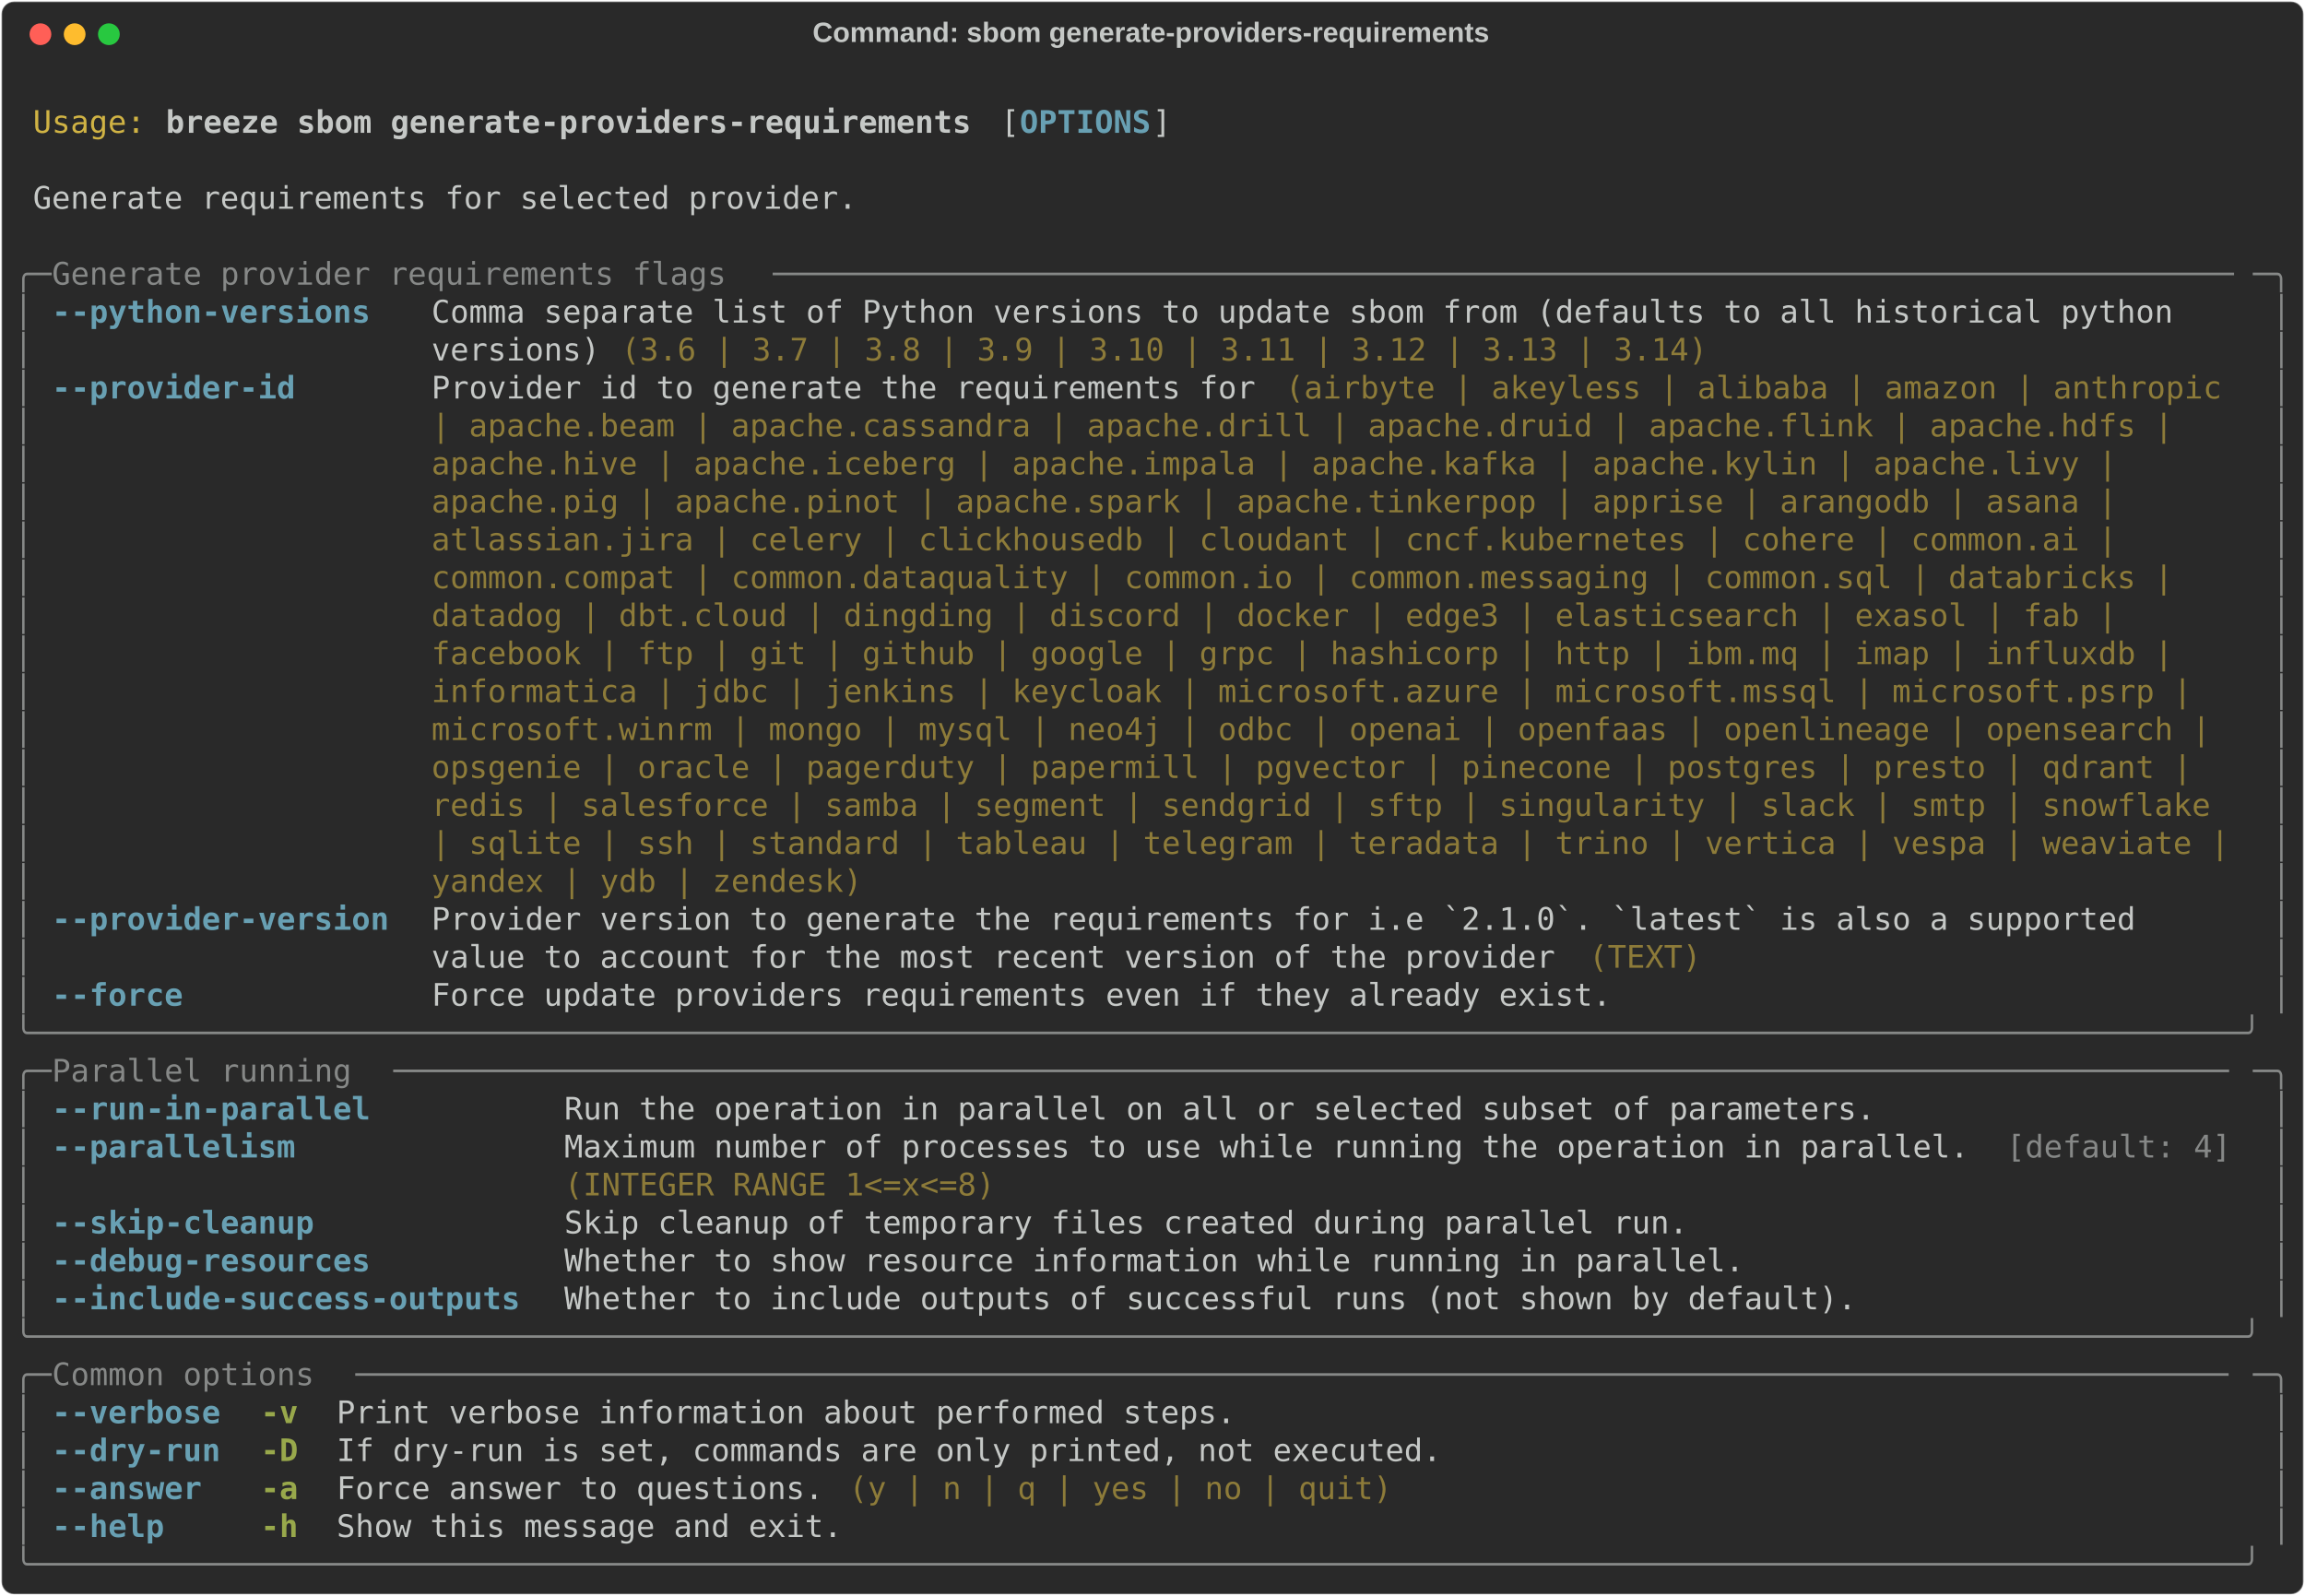
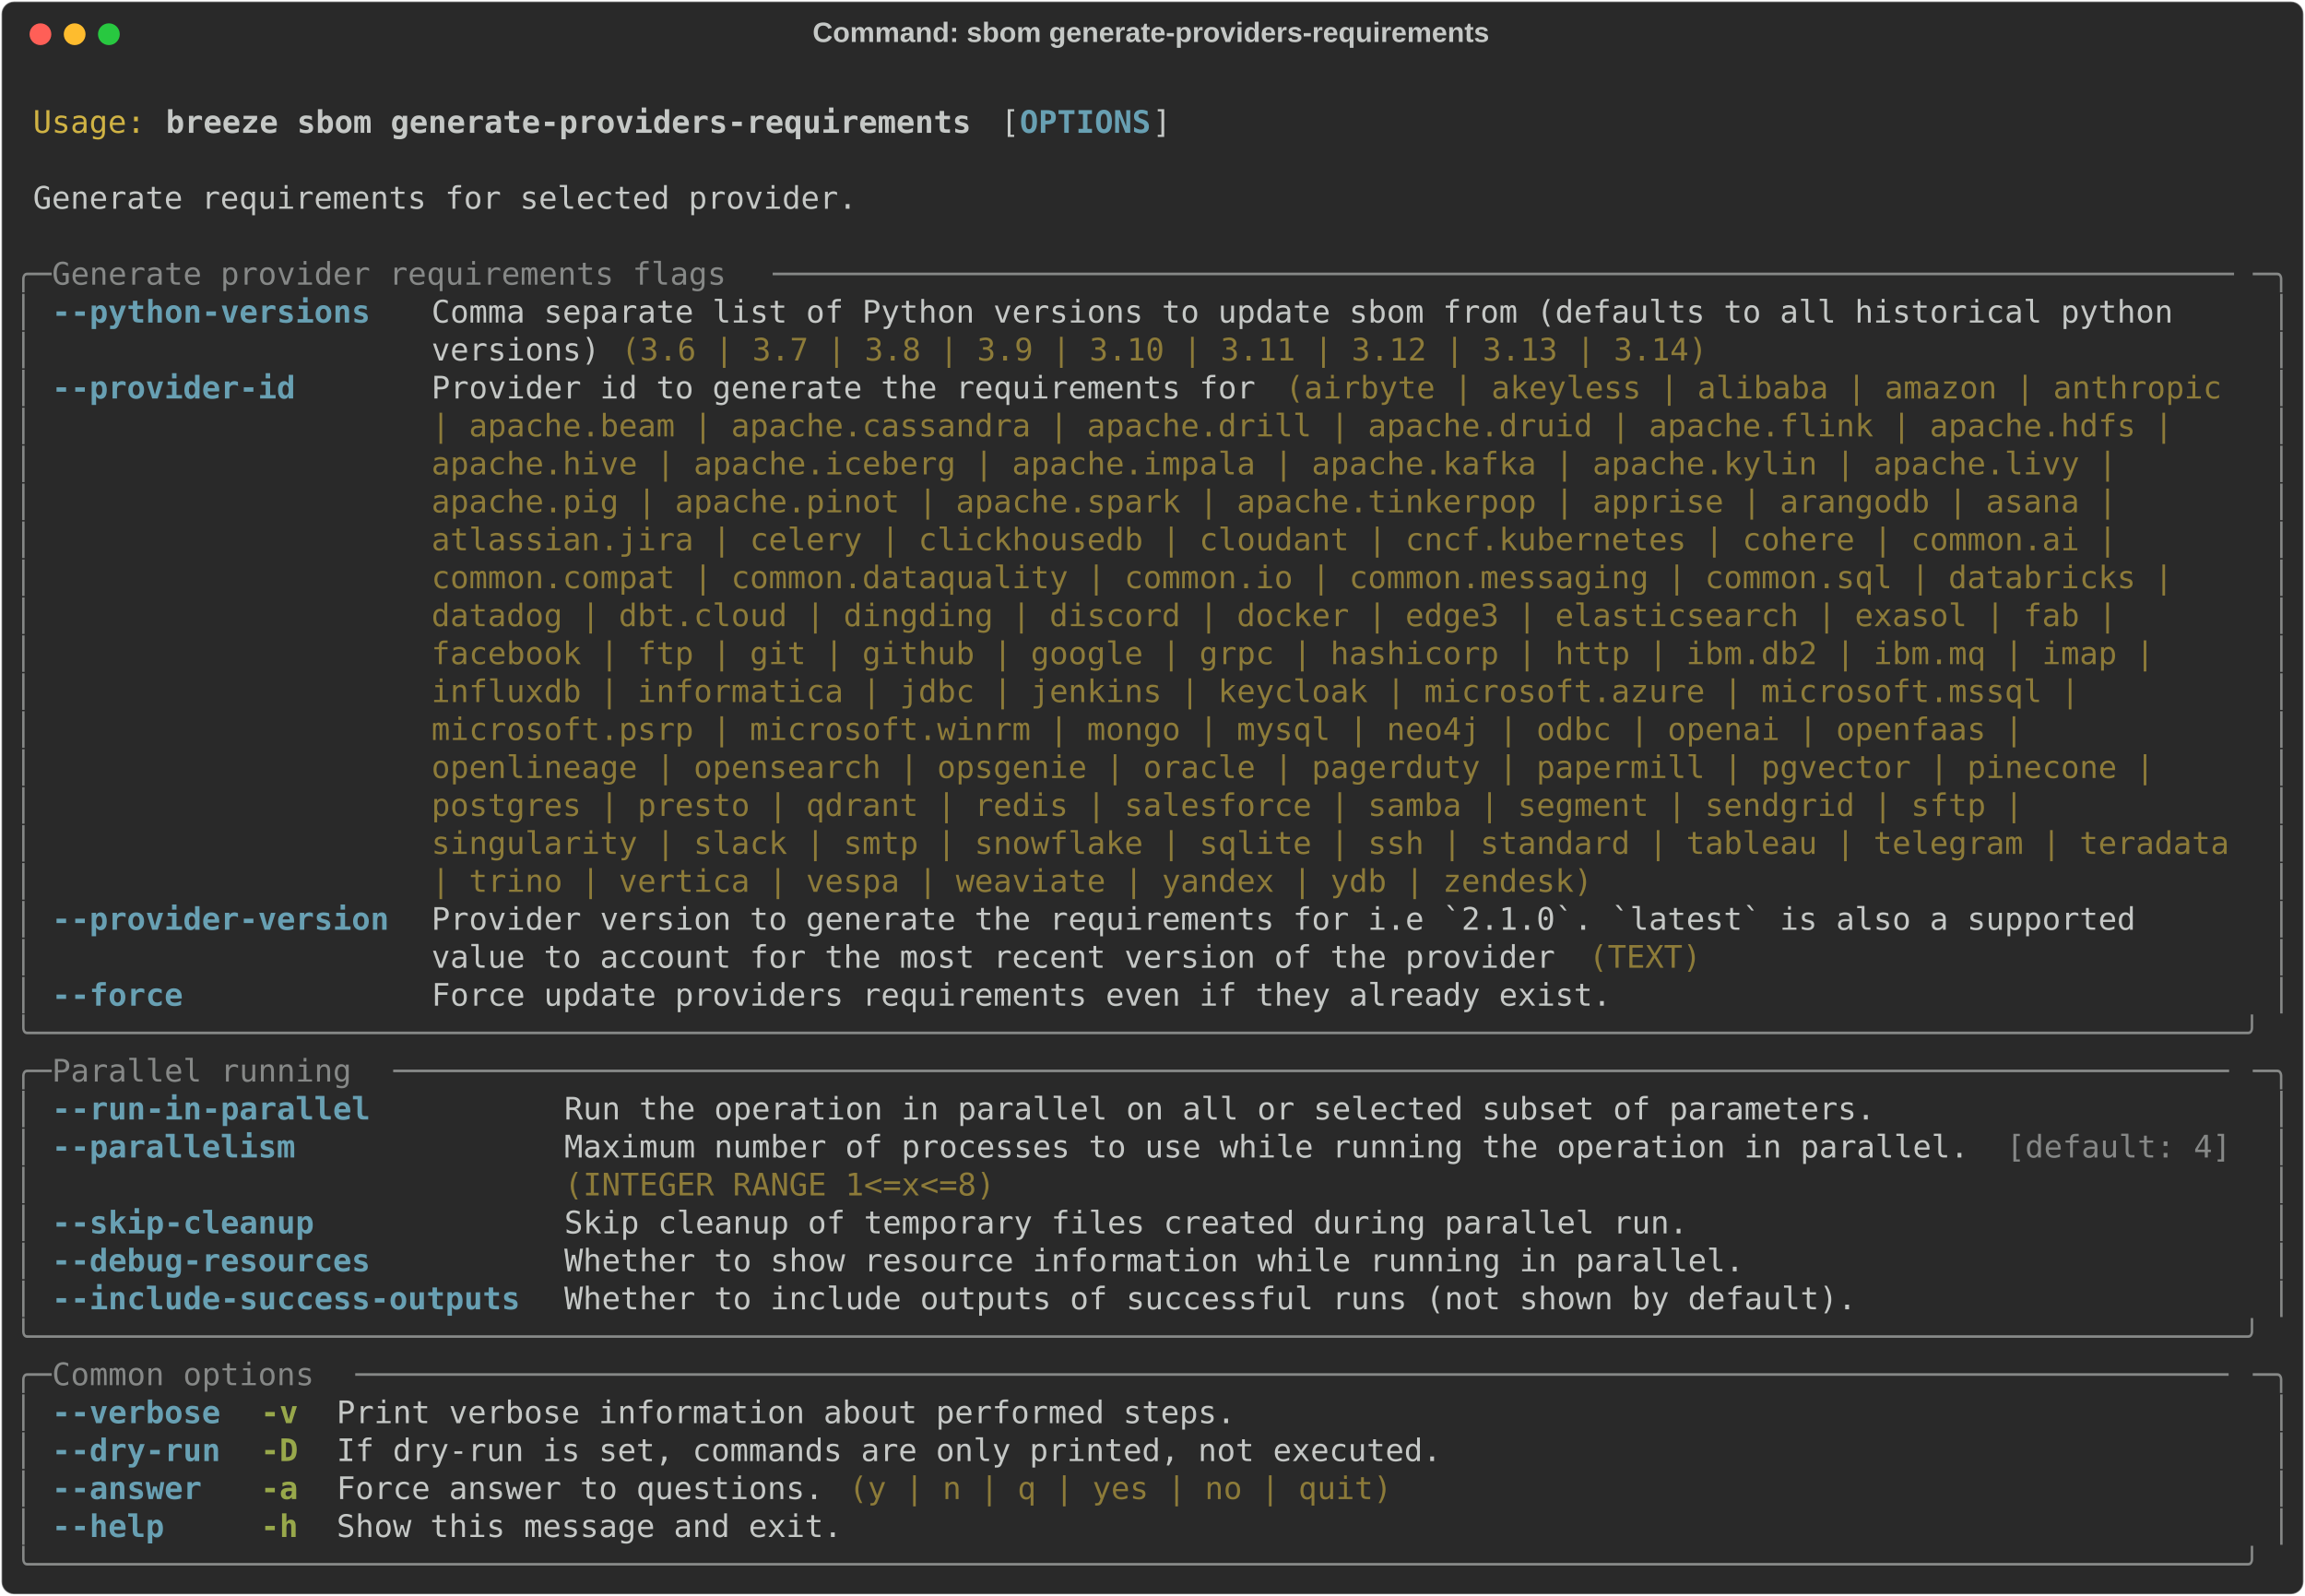
<svg xmlns="http://www.w3.org/2000/svg" class="rich-terminal" viewBox="0 0 1482 1026.0">
  <style>

    @font-face {
        font-family: "Fira Code";
        src: local("FiraCode-Regular"),
                url("https://cdnjs.cloudflare.com/ajax/libs/firacode/6.2.0/woff2/FiraCode-Regular.woff2") format("woff2"),
                url("https://cdnjs.cloudflare.com/ajax/libs/firacode/6.2.0/woff/FiraCode-Regular.woff") format("woff");
        font-style: normal;
        font-weight: 400;
    }
    @font-face {
        font-family: "Fira Code";
        src: local("FiraCode-Bold"),
                url("https://cdnjs.cloudflare.com/ajax/libs/firacode/6.2.0/woff2/FiraCode-Bold.woff2") format("woff2"),
                url("https://cdnjs.cloudflare.com/ajax/libs/firacode/6.2.0/woff/FiraCode-Bold.woff") format("woff");
        font-style: bold;
        font-weight: 700;
    }

    .breeze-sbom-generate-providers-requirements-matrix {
        font-family: Fira Code, monospace;
        font-size: 20px;
        line-height: 24.4px;
        font-variant-east-asian: full-width;
    }

    .breeze-sbom-generate-providers-requirements-title {
        font-size: 18px;
        font-weight: bold;
        font-family: arial;
    }

    .breeze-sbom-generate-providers-requirements-r1 { fill: #c5c8c6 }
.breeze-sbom-generate-providers-requirements-r2 { fill: #d0b344 }
.breeze-sbom-generate-providers-requirements-r3 { fill: #c5c8c6;font-weight: bold }
.breeze-sbom-generate-providers-requirements-r4 { fill: #68a0b3;font-weight: bold }
.breeze-sbom-generate-providers-requirements-r5 { fill: #868887 }
.breeze-sbom-generate-providers-requirements-r6 { fill: #8d7b39 }
.breeze-sbom-generate-providers-requirements-r7 { fill: #98a84b;font-weight: bold }
    </style>
  <defs>
    <clipPath id="breeze-sbom-generate-providers-requirements-clip-terminal">
      <rect x="0" y="0" width="1463.0" height="975.0" />
    </clipPath>
    <clipPath id="breeze-sbom-generate-providers-requirements-line-0">
      <rect x="0" y="1.5" width="1464" height="24.65" />
    </clipPath>
    <clipPath id="breeze-sbom-generate-providers-requirements-line-1">
      <rect x="0" y="25.9" width="1464" height="24.65" />
    </clipPath>
    <clipPath id="breeze-sbom-generate-providers-requirements-line-2">
      <rect x="0" y="50.3" width="1464" height="24.65" />
    </clipPath>
    <clipPath id="breeze-sbom-generate-providers-requirements-line-3">
      <rect x="0" y="74.7" width="1464" height="24.65" />
    </clipPath>
    <clipPath id="breeze-sbom-generate-providers-requirements-line-4">
      <rect x="0" y="99.1" width="1464" height="24.65" />
    </clipPath>
    <clipPath id="breeze-sbom-generate-providers-requirements-line-5">
      <rect x="0" y="123.5" width="1464" height="24.65" />
    </clipPath>
    <clipPath id="breeze-sbom-generate-providers-requirements-line-6">
      <rect x="0" y="147.9" width="1464" height="24.65" />
    </clipPath>
    <clipPath id="breeze-sbom-generate-providers-requirements-line-7">
      <rect x="0" y="172.3" width="1464" height="24.65" />
    </clipPath>
    <clipPath id="breeze-sbom-generate-providers-requirements-line-8">
      <rect x="0" y="196.7" width="1464" height="24.65" />
    </clipPath>
    <clipPath id="breeze-sbom-generate-providers-requirements-line-9">
      <rect x="0" y="221.1" width="1464" height="24.65" />
    </clipPath>
    <clipPath id="breeze-sbom-generate-providers-requirements-line-10">
      <rect x="0" y="245.5" width="1464" height="24.65" />
    </clipPath>
    <clipPath id="breeze-sbom-generate-providers-requirements-line-11">
      <rect x="0" y="269.9" width="1464" height="24.65" />
    </clipPath>
    <clipPath id="breeze-sbom-generate-providers-requirements-line-12">
      <rect x="0" y="294.3" width="1464" height="24.65" />
    </clipPath>
    <clipPath id="breeze-sbom-generate-providers-requirements-line-13">
      <rect x="0" y="318.7" width="1464" height="24.65" />
    </clipPath>
    <clipPath id="breeze-sbom-generate-providers-requirements-line-14">
      <rect x="0" y="343.1" width="1464" height="24.65" />
    </clipPath>
    <clipPath id="breeze-sbom-generate-providers-requirements-line-15">
      <rect x="0" y="367.5" width="1464" height="24.65" />
    </clipPath>
    <clipPath id="breeze-sbom-generate-providers-requirements-line-16">
      <rect x="0" y="391.9" width="1464" height="24.65" />
    </clipPath>
    <clipPath id="breeze-sbom-generate-providers-requirements-line-17">
      <rect x="0" y="416.3" width="1464" height="24.65" />
    </clipPath>
    <clipPath id="breeze-sbom-generate-providers-requirements-line-18">
      <rect x="0" y="440.7" width="1464" height="24.65" />
    </clipPath>
    <clipPath id="breeze-sbom-generate-providers-requirements-line-19">
      <rect x="0" y="465.1" width="1464" height="24.65" />
    </clipPath>
    <clipPath id="breeze-sbom-generate-providers-requirements-line-20">
      <rect x="0" y="489.5" width="1464" height="24.65" />
    </clipPath>
    <clipPath id="breeze-sbom-generate-providers-requirements-line-21">
      <rect x="0" y="513.9" width="1464" height="24.65" />
    </clipPath>
    <clipPath id="breeze-sbom-generate-providers-requirements-line-22">
      <rect x="0" y="538.3" width="1464" height="24.65" />
    </clipPath>
    <clipPath id="breeze-sbom-generate-providers-requirements-line-23">
      <rect x="0" y="562.7" width="1464" height="24.65" />
    </clipPath>
    <clipPath id="breeze-sbom-generate-providers-requirements-line-24">
      <rect x="0" y="587.1" width="1464" height="24.65" />
    </clipPath>
    <clipPath id="breeze-sbom-generate-providers-requirements-line-25">
      <rect x="0" y="611.5" width="1464" height="24.65" />
    </clipPath>
    <clipPath id="breeze-sbom-generate-providers-requirements-line-26">
      <rect x="0" y="635.9" width="1464" height="24.65" />
    </clipPath>
    <clipPath id="breeze-sbom-generate-providers-requirements-line-27">
      <rect x="0" y="660.3" width="1464" height="24.65" />
    </clipPath>
    <clipPath id="breeze-sbom-generate-providers-requirements-line-28">
      <rect x="0" y="684.7" width="1464" height="24.65" />
    </clipPath>
    <clipPath id="breeze-sbom-generate-providers-requirements-line-29">
      <rect x="0" y="709.1" width="1464" height="24.65" />
    </clipPath>
    <clipPath id="breeze-sbom-generate-providers-requirements-line-30">
      <rect x="0" y="733.5" width="1464" height="24.65" />
    </clipPath>
    <clipPath id="breeze-sbom-generate-providers-requirements-line-31">
      <rect x="0" y="757.9" width="1464" height="24.65" />
    </clipPath>
    <clipPath id="breeze-sbom-generate-providers-requirements-line-32">
      <rect x="0" y="782.3" width="1464" height="24.65" />
    </clipPath>
    <clipPath id="breeze-sbom-generate-providers-requirements-line-33">
      <rect x="0" y="806.7" width="1464" height="24.65" />
    </clipPath>
    <clipPath id="breeze-sbom-generate-providers-requirements-line-34">
      <rect x="0" y="831.1" width="1464" height="24.65" />
    </clipPath>
    <clipPath id="breeze-sbom-generate-providers-requirements-line-35">
      <rect x="0" y="855.5" width="1464" height="24.65" />
    </clipPath>
    <clipPath id="breeze-sbom-generate-providers-requirements-line-36">
      <rect x="0" y="879.9" width="1464" height="24.65" />
    </clipPath>
    <clipPath id="breeze-sbom-generate-providers-requirements-line-37">
      <rect x="0" y="904.3" width="1464" height="24.65" />
    </clipPath>
    <clipPath id="breeze-sbom-generate-providers-requirements-line-38">
      <rect x="0" y="928.7" width="1464" height="24.65" />
    </clipPath>
  </defs>
  <rect fill="#292929" stroke="rgba(255,255,255,0.35)" stroke-width="1" x="1" y="1" width="1480" height="1024" rx="8" />
  <text class="breeze-sbom-generate-providers-requirements-title" fill="#c5c8c6" text-anchor="middle" x="740" y="27">Command: sbom generate-providers-requirements</text>
  <g transform="translate(26,22)">
    <circle cx="0" cy="0" r="7" fill="#ff5f57" />
    <circle cx="22" cy="0" r="7" fill="#febc2e" />
    <circle cx="44" cy="0" r="7" fill="#28c840" />
  </g>
  <g transform="translate(9, 41)" clip-path="url(#breeze-sbom-generate-providers-requirements-clip-terminal)">
    <g class="breeze-sbom-generate-providers-requirements-matrix">
      <text class="breeze-sbom-generate-providers-requirements-r1" x="1464" y="20" textLength="12.2" clip-path="url(#breeze-sbom-generate-providers-requirements-line-0)">
</text>
      <text class="breeze-sbom-generate-providers-requirements-r2" x="12.2" y="44.4" textLength="73.2" clip-path="url(#breeze-sbom-generate-providers-requirements-line-1)">Usage:</text>
      <text class="breeze-sbom-generate-providers-requirements-r3" x="97.6" y="44.4" textLength="524.6" clip-path="url(#breeze-sbom-generate-providers-requirements-line-1)">breeze sbom generate-providers-requirements</text>
      <text class="breeze-sbom-generate-providers-requirements-r1" x="634.4" y="44.4" textLength="12.2" clip-path="url(#breeze-sbom-generate-providers-requirements-line-1)">[</text>
      <text class="breeze-sbom-generate-providers-requirements-r4" x="646.6" y="44.4" textLength="85.4" clip-path="url(#breeze-sbom-generate-providers-requirements-line-1)">OPTIONS</text>
      <text class="breeze-sbom-generate-providers-requirements-r1" x="732" y="44.4" textLength="12.2" clip-path="url(#breeze-sbom-generate-providers-requirements-line-1)">]</text>
      <text class="breeze-sbom-generate-providers-requirements-r1" x="1464" y="44.4" textLength="12.2" clip-path="url(#breeze-sbom-generate-providers-requirements-line-1)">
</text>
      <text class="breeze-sbom-generate-providers-requirements-r1" x="1464" y="68.8" textLength="12.2" clip-path="url(#breeze-sbom-generate-providers-requirements-line-2)">
</text>
      <text class="breeze-sbom-generate-providers-requirements-r1" x="12.2" y="93.2" textLength="536.8" clip-path="url(#breeze-sbom-generate-providers-requirements-line-3)">Generate requirements for selected provider.</text>
      <text class="breeze-sbom-generate-providers-requirements-r1" x="1464" y="93.2" textLength="12.2" clip-path="url(#breeze-sbom-generate-providers-requirements-line-3)">
</text>
      <text class="breeze-sbom-generate-providers-requirements-r1" x="1464" y="117.6" textLength="12.2" clip-path="url(#breeze-sbom-generate-providers-requirements-line-4)">
</text>
      <text class="breeze-sbom-generate-providers-requirements-r5" x="0" y="142" textLength="24.4" clip-path="url(#breeze-sbom-generate-providers-requirements-line-5)">╭─</text>
      <text class="breeze-sbom-generate-providers-requirements-r5" x="24.4" y="142" textLength="463.6" clip-path="url(#breeze-sbom-generate-providers-requirements-line-5)"> Generate provider requirements flags </text>
      <text class="breeze-sbom-generate-providers-requirements-r5" x="488" y="142" textLength="951.6" clip-path="url(#breeze-sbom-generate-providers-requirements-line-5)">──────────────────────────────────────────────────────────────────────────────</text>
      <text class="breeze-sbom-generate-providers-requirements-r5" x="1439.6" y="142" textLength="24.4" clip-path="url(#breeze-sbom-generate-providers-requirements-line-5)">─╮</text>
      <text class="breeze-sbom-generate-providers-requirements-r1" x="1464" y="142" textLength="12.2" clip-path="url(#breeze-sbom-generate-providers-requirements-line-5)">
</text>
      <text class="breeze-sbom-generate-providers-requirements-r5" x="0" y="166.4" textLength="12.2" clip-path="url(#breeze-sbom-generate-providers-requirements-line-6)">│</text>
      <text class="breeze-sbom-generate-providers-requirements-r4" x="24.4" y="166.4" textLength="219.6" clip-path="url(#breeze-sbom-generate-providers-requirements-line-6)">--python-versions </text>
      <text class="breeze-sbom-generate-providers-requirements-r1" x="268.4" y="166.4" textLength="1171.2" clip-path="url(#breeze-sbom-generate-providers-requirements-line-6)">Comma separate list of Python versions to update sbom from (defaults to all historical python   </text>
      <text class="breeze-sbom-generate-providers-requirements-r5" x="1451.8" y="166.4" textLength="12.2" clip-path="url(#breeze-sbom-generate-providers-requirements-line-6)">│</text>
      <text class="breeze-sbom-generate-providers-requirements-r1" x="1464" y="166.4" textLength="12.2" clip-path="url(#breeze-sbom-generate-providers-requirements-line-6)">
</text>
      <text class="breeze-sbom-generate-providers-requirements-r5" x="0" y="190.8" textLength="12.2" clip-path="url(#breeze-sbom-generate-providers-requirements-line-7)">│</text>
      <text class="breeze-sbom-generate-providers-requirements-r1" x="268.4" y="190.8" textLength="122" clip-path="url(#breeze-sbom-generate-providers-requirements-line-7)">versions) </text>
      <text class="breeze-sbom-generate-providers-requirements-r6" x="390.4" y="190.8" textLength="707.6" clip-path="url(#breeze-sbom-generate-providers-requirements-line-7)">(3.6 | 3.7 | 3.8 | 3.9 | 3.10 | 3.11 | 3.12 | 3.13 | 3.14)</text>
      <text class="breeze-sbom-generate-providers-requirements-r5" x="1451.8" y="190.8" textLength="12.2" clip-path="url(#breeze-sbom-generate-providers-requirements-line-7)">│</text>
      <text class="breeze-sbom-generate-providers-requirements-r1" x="1464" y="190.8" textLength="12.2" clip-path="url(#breeze-sbom-generate-providers-requirements-line-7)">
</text>
      <text class="breeze-sbom-generate-providers-requirements-r5" x="0" y="215.2" textLength="12.2" clip-path="url(#breeze-sbom-generate-providers-requirements-line-8)">│</text>
      <text class="breeze-sbom-generate-providers-requirements-r4" x="24.4" y="215.2" textLength="219.6" clip-path="url(#breeze-sbom-generate-providers-requirements-line-8)">--provider-id     </text>
      <text class="breeze-sbom-generate-providers-requirements-r1" x="268.4" y="215.2" textLength="549" clip-path="url(#breeze-sbom-generate-providers-requirements-line-8)">Provider id to generate the requirements for </text>
      <text class="breeze-sbom-generate-providers-requirements-r6" x="817.4" y="215.2" textLength="622.2" clip-path="url(#breeze-sbom-generate-providers-requirements-line-8)">(airbyte | akeyless | alibaba | amazon | anthropic </text>
      <text class="breeze-sbom-generate-providers-requirements-r5" x="1451.8" y="215.2" textLength="12.2" clip-path="url(#breeze-sbom-generate-providers-requirements-line-8)">│</text>
      <text class="breeze-sbom-generate-providers-requirements-r1" x="1464" y="215.2" textLength="12.2" clip-path="url(#breeze-sbom-generate-providers-requirements-line-8)">
</text>
      <text class="breeze-sbom-generate-providers-requirements-r5" x="0" y="239.6" textLength="12.2" clip-path="url(#breeze-sbom-generate-providers-requirements-line-9)">│</text>
      <text class="breeze-sbom-generate-providers-requirements-r6" x="268.4" y="239.6" textLength="1146.8" clip-path="url(#breeze-sbom-generate-providers-requirements-line-9)">| apache.beam | apache.cassandra | apache.drill | apache.druid | apache.flink | apache.hdfs | </text>
      <text class="breeze-sbom-generate-providers-requirements-r5" x="1451.8" y="239.6" textLength="12.2" clip-path="url(#breeze-sbom-generate-providers-requirements-line-9)">│</text>
      <text class="breeze-sbom-generate-providers-requirements-r1" x="1464" y="239.6" textLength="12.2" clip-path="url(#breeze-sbom-generate-providers-requirements-line-9)">
</text>
      <text class="breeze-sbom-generate-providers-requirements-r5" x="0" y="264" textLength="12.2" clip-path="url(#breeze-sbom-generate-providers-requirements-line-10)">│</text>
      <text class="breeze-sbom-generate-providers-requirements-r6" x="268.4" y="264" textLength="1110.2" clip-path="url(#breeze-sbom-generate-providers-requirements-line-10)">apache.hive | apache.iceberg | apache.impala | apache.kafka | apache.kylin | apache.livy | </text>
      <text class="breeze-sbom-generate-providers-requirements-r5" x="1451.8" y="264" textLength="12.2" clip-path="url(#breeze-sbom-generate-providers-requirements-line-10)">│</text>
      <text class="breeze-sbom-generate-providers-requirements-r1" x="1464" y="264" textLength="12.2" clip-path="url(#breeze-sbom-generate-providers-requirements-line-10)">
</text>
      <text class="breeze-sbom-generate-providers-requirements-r5" x="0" y="288.4" textLength="12.2" clip-path="url(#breeze-sbom-generate-providers-requirements-line-11)">│</text>
      <text class="breeze-sbom-generate-providers-requirements-r6" x="268.4" y="288.4" textLength="1110.2" clip-path="url(#breeze-sbom-generate-providers-requirements-line-11)">apache.pig | apache.pinot | apache.spark | apache.tinkerpop | apprise | arangodb | asana | </text>
      <text class="breeze-sbom-generate-providers-requirements-r5" x="1451.8" y="288.4" textLength="12.2" clip-path="url(#breeze-sbom-generate-providers-requirements-line-11)">│</text>
      <text class="breeze-sbom-generate-providers-requirements-r1" x="1464" y="288.4" textLength="12.2" clip-path="url(#breeze-sbom-generate-providers-requirements-line-11)">
</text>
      <text class="breeze-sbom-generate-providers-requirements-r5" x="0" y="312.8" textLength="12.2" clip-path="url(#breeze-sbom-generate-providers-requirements-line-12)">│</text>
      <text class="breeze-sbom-generate-providers-requirements-r6" x="268.4" y="312.8" textLength="1110.2" clip-path="url(#breeze-sbom-generate-providers-requirements-line-12)">atlassian.jira | celery | clickhousedb | cloudant | cncf.kubernetes | cohere | common.ai | </text>
      <text class="breeze-sbom-generate-providers-requirements-r5" x="1451.8" y="312.8" textLength="12.2" clip-path="url(#breeze-sbom-generate-providers-requirements-line-12)">│</text>
      <text class="breeze-sbom-generate-providers-requirements-r1" x="1464" y="312.8" textLength="12.2" clip-path="url(#breeze-sbom-generate-providers-requirements-line-12)">
</text>
      <text class="breeze-sbom-generate-providers-requirements-r5" x="0" y="337.2" textLength="12.2" clip-path="url(#breeze-sbom-generate-providers-requirements-line-13)">│</text>
      <text class="breeze-sbom-generate-providers-requirements-r6" x="268.4" y="337.2" textLength="1146.8" clip-path="url(#breeze-sbom-generate-providers-requirements-line-13)">common.compat | common.dataquality | common.io | common.messaging | common.sql | databricks | </text>
      <text class="breeze-sbom-generate-providers-requirements-r5" x="1451.8" y="337.2" textLength="12.2" clip-path="url(#breeze-sbom-generate-providers-requirements-line-13)">│</text>
      <text class="breeze-sbom-generate-providers-requirements-r1" x="1464" y="337.2" textLength="12.2" clip-path="url(#breeze-sbom-generate-providers-requirements-line-13)">
</text>
      <text class="breeze-sbom-generate-providers-requirements-r5" x="0" y="361.6" textLength="12.2" clip-path="url(#breeze-sbom-generate-providers-requirements-line-14)">│</text>
      <text class="breeze-sbom-generate-providers-requirements-r6" x="268.4" y="361.6" textLength="1110.2" clip-path="url(#breeze-sbom-generate-providers-requirements-line-14)">datadog | dbt.cloud | dingding | discord | docker | edge3 | elasticsearch | exasol | fab | </text>
      <text class="breeze-sbom-generate-providers-requirements-r5" x="1451.8" y="361.6" textLength="12.2" clip-path="url(#breeze-sbom-generate-providers-requirements-line-14)">│</text>
      <text class="breeze-sbom-generate-providers-requirements-r1" x="1464" y="361.6" textLength="12.2" clip-path="url(#breeze-sbom-generate-providers-requirements-line-14)">
</text>
      <text class="breeze-sbom-generate-providers-requirements-r5" x="0" y="386" textLength="12.2" clip-path="url(#breeze-sbom-generate-providers-requirements-line-15)">│</text>
-       <text class="breeze-sbom-generate-providers-requirements-r6" x="268.4" y="386" textLength="1146.8" clip-path="url(#breeze-sbom-generate-providers-requirements-line-15)">facebook | ftp | git | github | google | grpc | hashicorp | http | ibm.mq | imap | influxdb | </text>
+       <text class="breeze-sbom-generate-providers-requirements-r6" x="268.4" y="386" textLength="1134.6" clip-path="url(#breeze-sbom-generate-providers-requirements-line-15)">facebook | ftp | git | github | google | grpc | hashicorp | http | ibm.db2 | ibm.mq | imap | </text>
      <text class="breeze-sbom-generate-providers-requirements-r5" x="1451.8" y="386" textLength="12.2" clip-path="url(#breeze-sbom-generate-providers-requirements-line-15)">│</text>
      <text class="breeze-sbom-generate-providers-requirements-r1" x="1464" y="386" textLength="12.2" clip-path="url(#breeze-sbom-generate-providers-requirements-line-15)">
</text>
      <text class="breeze-sbom-generate-providers-requirements-r5" x="0" y="410.4" textLength="12.2" clip-path="url(#breeze-sbom-generate-providers-requirements-line-16)">│</text>
-       <text class="breeze-sbom-generate-providers-requirements-r6" x="268.4" y="410.4" textLength="1159" clip-path="url(#breeze-sbom-generate-providers-requirements-line-16)">informatica | jdbc | jenkins | keycloak | microsoft.azure | microsoft.mssql | microsoft.psrp | </text>
+       <text class="breeze-sbom-generate-providers-requirements-r6" x="268.4" y="410.4" textLength="1085.8" clip-path="url(#breeze-sbom-generate-providers-requirements-line-16)">influxdb | informatica | jdbc | jenkins | keycloak | microsoft.azure | microsoft.mssql | </text>
      <text class="breeze-sbom-generate-providers-requirements-r5" x="1451.8" y="410.4" textLength="12.2" clip-path="url(#breeze-sbom-generate-providers-requirements-line-16)">│</text>
      <text class="breeze-sbom-generate-providers-requirements-r1" x="1464" y="410.4" textLength="12.2" clip-path="url(#breeze-sbom-generate-providers-requirements-line-16)">
</text>
      <text class="breeze-sbom-generate-providers-requirements-r5" x="0" y="434.8" textLength="12.2" clip-path="url(#breeze-sbom-generate-providers-requirements-line-17)">│</text>
-       <text class="breeze-sbom-generate-providers-requirements-r6" x="268.4" y="434.8" textLength="1171.2" clip-path="url(#breeze-sbom-generate-providers-requirements-line-17)">microsoft.winrm | mongo | mysql | neo4j | odbc | openai | openfaas | openlineage | opensearch | </text>
+       <text class="breeze-sbom-generate-providers-requirements-r6" x="268.4" y="434.8" textLength="1049.2" clip-path="url(#breeze-sbom-generate-providers-requirements-line-17)">microsoft.psrp | microsoft.winrm | mongo | mysql | neo4j | odbc | openai | openfaas | </text>
      <text class="breeze-sbom-generate-providers-requirements-r5" x="1451.8" y="434.8" textLength="12.2" clip-path="url(#breeze-sbom-generate-providers-requirements-line-17)">│</text>
      <text class="breeze-sbom-generate-providers-requirements-r1" x="1464" y="434.8" textLength="12.2" clip-path="url(#breeze-sbom-generate-providers-requirements-line-17)">
</text>
      <text class="breeze-sbom-generate-providers-requirements-r5" x="0" y="459.2" textLength="12.2" clip-path="url(#breeze-sbom-generate-providers-requirements-line-18)">│</text>
-       <text class="breeze-sbom-generate-providers-requirements-r6" x="268.4" y="459.2" textLength="1159" clip-path="url(#breeze-sbom-generate-providers-requirements-line-18)">opsgenie | oracle | pagerduty | papermill | pgvector | pinecone | postgres | presto | qdrant | </text>
+       <text class="breeze-sbom-generate-providers-requirements-r6" x="268.4" y="459.2" textLength="1134.6" clip-path="url(#breeze-sbom-generate-providers-requirements-line-18)">openlineage | opensearch | opsgenie | oracle | pagerduty | papermill | pgvector | pinecone | </text>
      <text class="breeze-sbom-generate-providers-requirements-r5" x="1451.8" y="459.2" textLength="12.2" clip-path="url(#breeze-sbom-generate-providers-requirements-line-18)">│</text>
      <text class="breeze-sbom-generate-providers-requirements-r1" x="1464" y="459.2" textLength="12.2" clip-path="url(#breeze-sbom-generate-providers-requirements-line-18)">
</text>
      <text class="breeze-sbom-generate-providers-requirements-r5" x="0" y="483.6" textLength="12.2" clip-path="url(#breeze-sbom-generate-providers-requirements-line-19)">│</text>
-       <text class="breeze-sbom-generate-providers-requirements-r6" x="268.4" y="483.6" textLength="1171.2" clip-path="url(#breeze-sbom-generate-providers-requirements-line-19)">redis | salesforce | samba | segment | sendgrid | sftp | singularity | slack | smtp | snowflake </text>
+       <text class="breeze-sbom-generate-providers-requirements-r6" x="268.4" y="483.6" textLength="1049.2" clip-path="url(#breeze-sbom-generate-providers-requirements-line-19)">postgres | presto | qdrant | redis | salesforce | samba | segment | sendgrid | sftp | </text>
      <text class="breeze-sbom-generate-providers-requirements-r5" x="1451.8" y="483.6" textLength="12.2" clip-path="url(#breeze-sbom-generate-providers-requirements-line-19)">│</text>
      <text class="breeze-sbom-generate-providers-requirements-r1" x="1464" y="483.6" textLength="12.2" clip-path="url(#breeze-sbom-generate-providers-requirements-line-19)">
</text>
      <text class="breeze-sbom-generate-providers-requirements-r5" x="0" y="508" textLength="12.2" clip-path="url(#breeze-sbom-generate-providers-requirements-line-20)">│</text>
-       <text class="breeze-sbom-generate-providers-requirements-r6" x="268.4" y="508" textLength="1171.2" clip-path="url(#breeze-sbom-generate-providers-requirements-line-20)">| sqlite | ssh | standard | tableau | telegram | teradata | trino | vertica | vespa | weaviate |</text>
+       <text class="breeze-sbom-generate-providers-requirements-r6" x="268.4" y="508" textLength="1171.2" clip-path="url(#breeze-sbom-generate-providers-requirements-line-20)">singularity | slack | smtp | snowflake | sqlite | ssh | standard | tableau | telegram | teradata</text>
      <text class="breeze-sbom-generate-providers-requirements-r5" x="1451.8" y="508" textLength="12.2" clip-path="url(#breeze-sbom-generate-providers-requirements-line-20)">│</text>
      <text class="breeze-sbom-generate-providers-requirements-r1" x="1464" y="508" textLength="12.2" clip-path="url(#breeze-sbom-generate-providers-requirements-line-20)">
</text>
      <text class="breeze-sbom-generate-providers-requirements-r5" x="0" y="532.4" textLength="12.2" clip-path="url(#breeze-sbom-generate-providers-requirements-line-21)">│</text>
-       <text class="breeze-sbom-generate-providers-requirements-r6" x="268.4" y="532.4" textLength="280.6" clip-path="url(#breeze-sbom-generate-providers-requirements-line-21)">yandex | ydb | zendesk)</text>
+       <text class="breeze-sbom-generate-providers-requirements-r6" x="268.4" y="532.4" textLength="756.4" clip-path="url(#breeze-sbom-generate-providers-requirements-line-21)">| trino | vertica | vespa | weaviate | yandex | ydb | zendesk)</text>
      <text class="breeze-sbom-generate-providers-requirements-r5" x="1451.8" y="532.4" textLength="12.2" clip-path="url(#breeze-sbom-generate-providers-requirements-line-21)">│</text>
      <text class="breeze-sbom-generate-providers-requirements-r1" x="1464" y="532.4" textLength="12.2" clip-path="url(#breeze-sbom-generate-providers-requirements-line-21)">
</text>
      <text class="breeze-sbom-generate-providers-requirements-r5" x="0" y="556.8" textLength="12.2" clip-path="url(#breeze-sbom-generate-providers-requirements-line-22)">│</text>
      <text class="breeze-sbom-generate-providers-requirements-r4" x="24.4" y="556.8" textLength="219.6" clip-path="url(#breeze-sbom-generate-providers-requirements-line-22)">--provider-version</text>
      <text class="breeze-sbom-generate-providers-requirements-r1" x="268.4" y="556.8" textLength="1171.2" clip-path="url(#breeze-sbom-generate-providers-requirements-line-22)">Provider version to generate the requirements for i.e `2.1.0`. `latest` is also a supported     </text>
      <text class="breeze-sbom-generate-providers-requirements-r5" x="1451.8" y="556.8" textLength="12.2" clip-path="url(#breeze-sbom-generate-providers-requirements-line-22)">│</text>
      <text class="breeze-sbom-generate-providers-requirements-r1" x="1464" y="556.8" textLength="12.2" clip-path="url(#breeze-sbom-generate-providers-requirements-line-22)">
</text>
      <text class="breeze-sbom-generate-providers-requirements-r5" x="0" y="581.2" textLength="12.2" clip-path="url(#breeze-sbom-generate-providers-requirements-line-23)">│</text>
      <text class="breeze-sbom-generate-providers-requirements-r1" x="268.4" y="581.2" textLength="744.2" clip-path="url(#breeze-sbom-generate-providers-requirements-line-23)">value to account for the most recent version of the provider </text>
      <text class="breeze-sbom-generate-providers-requirements-r6" x="1012.6" y="581.2" textLength="73.2" clip-path="url(#breeze-sbom-generate-providers-requirements-line-23)">(TEXT)</text>
      <text class="breeze-sbom-generate-providers-requirements-r5" x="1451.8" y="581.2" textLength="12.2" clip-path="url(#breeze-sbom-generate-providers-requirements-line-23)">│</text>
      <text class="breeze-sbom-generate-providers-requirements-r1" x="1464" y="581.2" textLength="12.2" clip-path="url(#breeze-sbom-generate-providers-requirements-line-23)">
</text>
      <text class="breeze-sbom-generate-providers-requirements-r5" x="0" y="605.6" textLength="12.2" clip-path="url(#breeze-sbom-generate-providers-requirements-line-24)">│</text>
      <text class="breeze-sbom-generate-providers-requirements-r4" x="24.4" y="605.6" textLength="219.6" clip-path="url(#breeze-sbom-generate-providers-requirements-line-24)">--force           </text>
      <text class="breeze-sbom-generate-providers-requirements-r1" x="268.4" y="605.6" textLength="768.6" clip-path="url(#breeze-sbom-generate-providers-requirements-line-24)">Force update providers requirements even if they already exist.</text>
      <text class="breeze-sbom-generate-providers-requirements-r5" x="1451.8" y="605.6" textLength="12.2" clip-path="url(#breeze-sbom-generate-providers-requirements-line-24)">│</text>
      <text class="breeze-sbom-generate-providers-requirements-r1" x="1464" y="605.6" textLength="12.2" clip-path="url(#breeze-sbom-generate-providers-requirements-line-24)">
</text>
      <text class="breeze-sbom-generate-providers-requirements-r5" x="0" y="630" textLength="1464" clip-path="url(#breeze-sbom-generate-providers-requirements-line-25)">╰──────────────────────────────────────────────────────────────────────────────────────────────────────────────────────╯</text>
      <text class="breeze-sbom-generate-providers-requirements-r1" x="1464" y="630" textLength="12.2" clip-path="url(#breeze-sbom-generate-providers-requirements-line-25)">
</text>
      <text class="breeze-sbom-generate-providers-requirements-r5" x="0" y="654.4" textLength="24.4" clip-path="url(#breeze-sbom-generate-providers-requirements-line-26)">╭─</text>
      <text class="breeze-sbom-generate-providers-requirements-r5" x="24.4" y="654.4" textLength="219.6" clip-path="url(#breeze-sbom-generate-providers-requirements-line-26)"> Parallel running </text>
      <text class="breeze-sbom-generate-providers-requirements-r5" x="244" y="654.4" textLength="1195.6" clip-path="url(#breeze-sbom-generate-providers-requirements-line-26)">──────────────────────────────────────────────────────────────────────────────────────────────────</text>
      <text class="breeze-sbom-generate-providers-requirements-r5" x="1439.6" y="654.4" textLength="24.4" clip-path="url(#breeze-sbom-generate-providers-requirements-line-26)">─╮</text>
      <text class="breeze-sbom-generate-providers-requirements-r1" x="1464" y="654.4" textLength="12.2" clip-path="url(#breeze-sbom-generate-providers-requirements-line-26)">
</text>
      <text class="breeze-sbom-generate-providers-requirements-r5" x="0" y="678.8" textLength="12.2" clip-path="url(#breeze-sbom-generate-providers-requirements-line-27)">│</text>
      <text class="breeze-sbom-generate-providers-requirements-r4" x="24.4" y="678.8" textLength="305" clip-path="url(#breeze-sbom-generate-providers-requirements-line-27)">--run-in-parallel        </text>
      <text class="breeze-sbom-generate-providers-requirements-r1" x="353.8" y="678.8" textLength="854" clip-path="url(#breeze-sbom-generate-providers-requirements-line-27)">Run the operation in parallel on all or selected subset of parameters.</text>
      <text class="breeze-sbom-generate-providers-requirements-r5" x="1451.8" y="678.8" textLength="12.2" clip-path="url(#breeze-sbom-generate-providers-requirements-line-27)">│</text>
      <text class="breeze-sbom-generate-providers-requirements-r1" x="1464" y="678.8" textLength="12.2" clip-path="url(#breeze-sbom-generate-providers-requirements-line-27)">
</text>
      <text class="breeze-sbom-generate-providers-requirements-r5" x="0" y="703.2" textLength="12.2" clip-path="url(#breeze-sbom-generate-providers-requirements-line-28)">│</text>
      <text class="breeze-sbom-generate-providers-requirements-r4" x="24.4" y="703.2" textLength="305" clip-path="url(#breeze-sbom-generate-providers-requirements-line-28)">--parallelism            </text>
      <text class="breeze-sbom-generate-providers-requirements-r1" x="353.8" y="703.2" textLength="927.2" clip-path="url(#breeze-sbom-generate-providers-requirements-line-28)">Maximum number of processes to use while running the operation in parallel. </text>
      <text class="breeze-sbom-generate-providers-requirements-r5" x="1281" y="703.2" textLength="146.4" clip-path="url(#breeze-sbom-generate-providers-requirements-line-28)">[default: 4]</text>
      <text class="breeze-sbom-generate-providers-requirements-r5" x="1451.8" y="703.2" textLength="12.2" clip-path="url(#breeze-sbom-generate-providers-requirements-line-28)">│</text>
      <text class="breeze-sbom-generate-providers-requirements-r1" x="1464" y="703.2" textLength="12.2" clip-path="url(#breeze-sbom-generate-providers-requirements-line-28)">
</text>
      <text class="breeze-sbom-generate-providers-requirements-r5" x="0" y="727.6" textLength="12.2" clip-path="url(#breeze-sbom-generate-providers-requirements-line-29)">│</text>
      <text class="breeze-sbom-generate-providers-requirements-r6" x="353.8" y="727.6" textLength="280.6" clip-path="url(#breeze-sbom-generate-providers-requirements-line-29)">(INTEGER RANGE 1&lt;=x&lt;=8)</text>
      <text class="breeze-sbom-generate-providers-requirements-r5" x="1451.8" y="727.6" textLength="12.2" clip-path="url(#breeze-sbom-generate-providers-requirements-line-29)">│</text>
      <text class="breeze-sbom-generate-providers-requirements-r1" x="1464" y="727.6" textLength="12.2" clip-path="url(#breeze-sbom-generate-providers-requirements-line-29)">
</text>
      <text class="breeze-sbom-generate-providers-requirements-r5" x="0" y="752" textLength="12.2" clip-path="url(#breeze-sbom-generate-providers-requirements-line-30)">│</text>
      <text class="breeze-sbom-generate-providers-requirements-r4" x="24.4" y="752" textLength="305" clip-path="url(#breeze-sbom-generate-providers-requirements-line-30)">--skip-cleanup           </text>
      <text class="breeze-sbom-generate-providers-requirements-r1" x="353.8" y="752" textLength="732" clip-path="url(#breeze-sbom-generate-providers-requirements-line-30)">Skip cleanup of temporary files created during parallel run.</text>
      <text class="breeze-sbom-generate-providers-requirements-r5" x="1451.8" y="752" textLength="12.2" clip-path="url(#breeze-sbom-generate-providers-requirements-line-30)">│</text>
      <text class="breeze-sbom-generate-providers-requirements-r1" x="1464" y="752" textLength="12.2" clip-path="url(#breeze-sbom-generate-providers-requirements-line-30)">
</text>
      <text class="breeze-sbom-generate-providers-requirements-r5" x="0" y="776.4" textLength="12.2" clip-path="url(#breeze-sbom-generate-providers-requirements-line-31)">│</text>
      <text class="breeze-sbom-generate-providers-requirements-r4" x="24.4" y="776.4" textLength="305" clip-path="url(#breeze-sbom-generate-providers-requirements-line-31)">--debug-resources        </text>
      <text class="breeze-sbom-generate-providers-requirements-r1" x="353.8" y="776.4" textLength="768.6" clip-path="url(#breeze-sbom-generate-providers-requirements-line-31)">Whether to show resource information while running in parallel.</text>
      <text class="breeze-sbom-generate-providers-requirements-r5" x="1451.8" y="776.4" textLength="12.2" clip-path="url(#breeze-sbom-generate-providers-requirements-line-31)">│</text>
      <text class="breeze-sbom-generate-providers-requirements-r1" x="1464" y="776.4" textLength="12.2" clip-path="url(#breeze-sbom-generate-providers-requirements-line-31)">
</text>
      <text class="breeze-sbom-generate-providers-requirements-r5" x="0" y="800.8" textLength="12.2" clip-path="url(#breeze-sbom-generate-providers-requirements-line-32)">│</text>
      <text class="breeze-sbom-generate-providers-requirements-r4" x="24.4" y="800.8" textLength="305" clip-path="url(#breeze-sbom-generate-providers-requirements-line-32)">--include-success-outputs</text>
      <text class="breeze-sbom-generate-providers-requirements-r1" x="353.8" y="800.8" textLength="841.8" clip-path="url(#breeze-sbom-generate-providers-requirements-line-32)">Whether to include outputs of successful runs (not shown by default).</text>
      <text class="breeze-sbom-generate-providers-requirements-r5" x="1451.8" y="800.8" textLength="12.2" clip-path="url(#breeze-sbom-generate-providers-requirements-line-32)">│</text>
      <text class="breeze-sbom-generate-providers-requirements-r1" x="1464" y="800.8" textLength="12.2" clip-path="url(#breeze-sbom-generate-providers-requirements-line-32)">
</text>
      <text class="breeze-sbom-generate-providers-requirements-r5" x="0" y="825.2" textLength="1464" clip-path="url(#breeze-sbom-generate-providers-requirements-line-33)">╰──────────────────────────────────────────────────────────────────────────────────────────────────────────────────────╯</text>
      <text class="breeze-sbom-generate-providers-requirements-r1" x="1464" y="825.2" textLength="12.2" clip-path="url(#breeze-sbom-generate-providers-requirements-line-33)">
</text>
      <text class="breeze-sbom-generate-providers-requirements-r5" x="0" y="849.6" textLength="24.4" clip-path="url(#breeze-sbom-generate-providers-requirements-line-34)">╭─</text>
      <text class="breeze-sbom-generate-providers-requirements-r5" x="24.4" y="849.6" textLength="195.2" clip-path="url(#breeze-sbom-generate-providers-requirements-line-34)"> Common options </text>
      <text class="breeze-sbom-generate-providers-requirements-r5" x="219.6" y="849.6" textLength="1220" clip-path="url(#breeze-sbom-generate-providers-requirements-line-34)">────────────────────────────────────────────────────────────────────────────────────────────────────</text>
      <text class="breeze-sbom-generate-providers-requirements-r5" x="1439.6" y="849.6" textLength="24.4" clip-path="url(#breeze-sbom-generate-providers-requirements-line-34)">─╮</text>
      <text class="breeze-sbom-generate-providers-requirements-r1" x="1464" y="849.6" textLength="12.2" clip-path="url(#breeze-sbom-generate-providers-requirements-line-34)">
</text>
      <text class="breeze-sbom-generate-providers-requirements-r5" x="0" y="874" textLength="12.2" clip-path="url(#breeze-sbom-generate-providers-requirements-line-35)">│</text>
      <text class="breeze-sbom-generate-providers-requirements-r4" x="24.4" y="874" textLength="109.8" clip-path="url(#breeze-sbom-generate-providers-requirements-line-35)">--verbose</text>
      <text class="breeze-sbom-generate-providers-requirements-r7" x="158.6" y="874" textLength="24.4" clip-path="url(#breeze-sbom-generate-providers-requirements-line-35)">-v</text>
      <text class="breeze-sbom-generate-providers-requirements-r1" x="207.4" y="874" textLength="585.6" clip-path="url(#breeze-sbom-generate-providers-requirements-line-35)">Print verbose information about performed steps.</text>
      <text class="breeze-sbom-generate-providers-requirements-r5" x="1451.8" y="874" textLength="12.2" clip-path="url(#breeze-sbom-generate-providers-requirements-line-35)">│</text>
      <text class="breeze-sbom-generate-providers-requirements-r1" x="1464" y="874" textLength="12.2" clip-path="url(#breeze-sbom-generate-providers-requirements-line-35)">
</text>
      <text class="breeze-sbom-generate-providers-requirements-r5" x="0" y="898.4" textLength="12.2" clip-path="url(#breeze-sbom-generate-providers-requirements-line-36)">│</text>
      <text class="breeze-sbom-generate-providers-requirements-r4" x="24.4" y="898.4" textLength="109.8" clip-path="url(#breeze-sbom-generate-providers-requirements-line-36)">--dry-run</text>
      <text class="breeze-sbom-generate-providers-requirements-r7" x="158.6" y="898.4" textLength="24.4" clip-path="url(#breeze-sbom-generate-providers-requirements-line-36)">-D</text>
      <text class="breeze-sbom-generate-providers-requirements-r1" x="207.4" y="898.4" textLength="719.8" clip-path="url(#breeze-sbom-generate-providers-requirements-line-36)">If dry-run is set, commands are only printed, not executed.</text>
      <text class="breeze-sbom-generate-providers-requirements-r5" x="1451.8" y="898.4" textLength="12.2" clip-path="url(#breeze-sbom-generate-providers-requirements-line-36)">│</text>
      <text class="breeze-sbom-generate-providers-requirements-r1" x="1464" y="898.4" textLength="12.2" clip-path="url(#breeze-sbom-generate-providers-requirements-line-36)">
</text>
      <text class="breeze-sbom-generate-providers-requirements-r5" x="0" y="922.8" textLength="12.2" clip-path="url(#breeze-sbom-generate-providers-requirements-line-37)">│</text>
      <text class="breeze-sbom-generate-providers-requirements-r4" x="24.4" y="922.8" textLength="109.8" clip-path="url(#breeze-sbom-generate-providers-requirements-line-37)">--answer </text>
      <text class="breeze-sbom-generate-providers-requirements-r7" x="158.6" y="922.8" textLength="24.4" clip-path="url(#breeze-sbom-generate-providers-requirements-line-37)">-a</text>
      <text class="breeze-sbom-generate-providers-requirements-r1" x="207.4" y="922.8" textLength="329.4" clip-path="url(#breeze-sbom-generate-providers-requirements-line-37)">Force answer to questions. </text>
      <text class="breeze-sbom-generate-providers-requirements-r6" x="536.8" y="922.8" textLength="353.8" clip-path="url(#breeze-sbom-generate-providers-requirements-line-37)">(y | n | q | yes | no | quit)</text>
      <text class="breeze-sbom-generate-providers-requirements-r5" x="1451.8" y="922.8" textLength="12.2" clip-path="url(#breeze-sbom-generate-providers-requirements-line-37)">│</text>
      <text class="breeze-sbom-generate-providers-requirements-r1" x="1464" y="922.8" textLength="12.2" clip-path="url(#breeze-sbom-generate-providers-requirements-line-37)">
</text>
      <text class="breeze-sbom-generate-providers-requirements-r5" x="0" y="947.2" textLength="12.2" clip-path="url(#breeze-sbom-generate-providers-requirements-line-38)">│</text>
      <text class="breeze-sbom-generate-providers-requirements-r4" x="24.4" y="947.2" textLength="109.8" clip-path="url(#breeze-sbom-generate-providers-requirements-line-38)">--help   </text>
      <text class="breeze-sbom-generate-providers-requirements-r7" x="158.6" y="947.2" textLength="24.4" clip-path="url(#breeze-sbom-generate-providers-requirements-line-38)">-h</text>
      <text class="breeze-sbom-generate-providers-requirements-r1" x="207.4" y="947.2" textLength="329.4" clip-path="url(#breeze-sbom-generate-providers-requirements-line-38)">Show this message and exit.</text>
      <text class="breeze-sbom-generate-providers-requirements-r5" x="1451.8" y="947.2" textLength="12.2" clip-path="url(#breeze-sbom-generate-providers-requirements-line-38)">│</text>
      <text class="breeze-sbom-generate-providers-requirements-r1" x="1464" y="947.2" textLength="12.2" clip-path="url(#breeze-sbom-generate-providers-requirements-line-38)">
</text>
      <text class="breeze-sbom-generate-providers-requirements-r5" x="0" y="971.6" textLength="1464" clip-path="url(#breeze-sbom-generate-providers-requirements-line-39)">╰──────────────────────────────────────────────────────────────────────────────────────────────────────────────────────╯</text>
      <text class="breeze-sbom-generate-providers-requirements-r1" x="1464" y="971.6" textLength="12.2" clip-path="url(#breeze-sbom-generate-providers-requirements-line-39)">
</text>
    </g>
  </g>
</svg>
